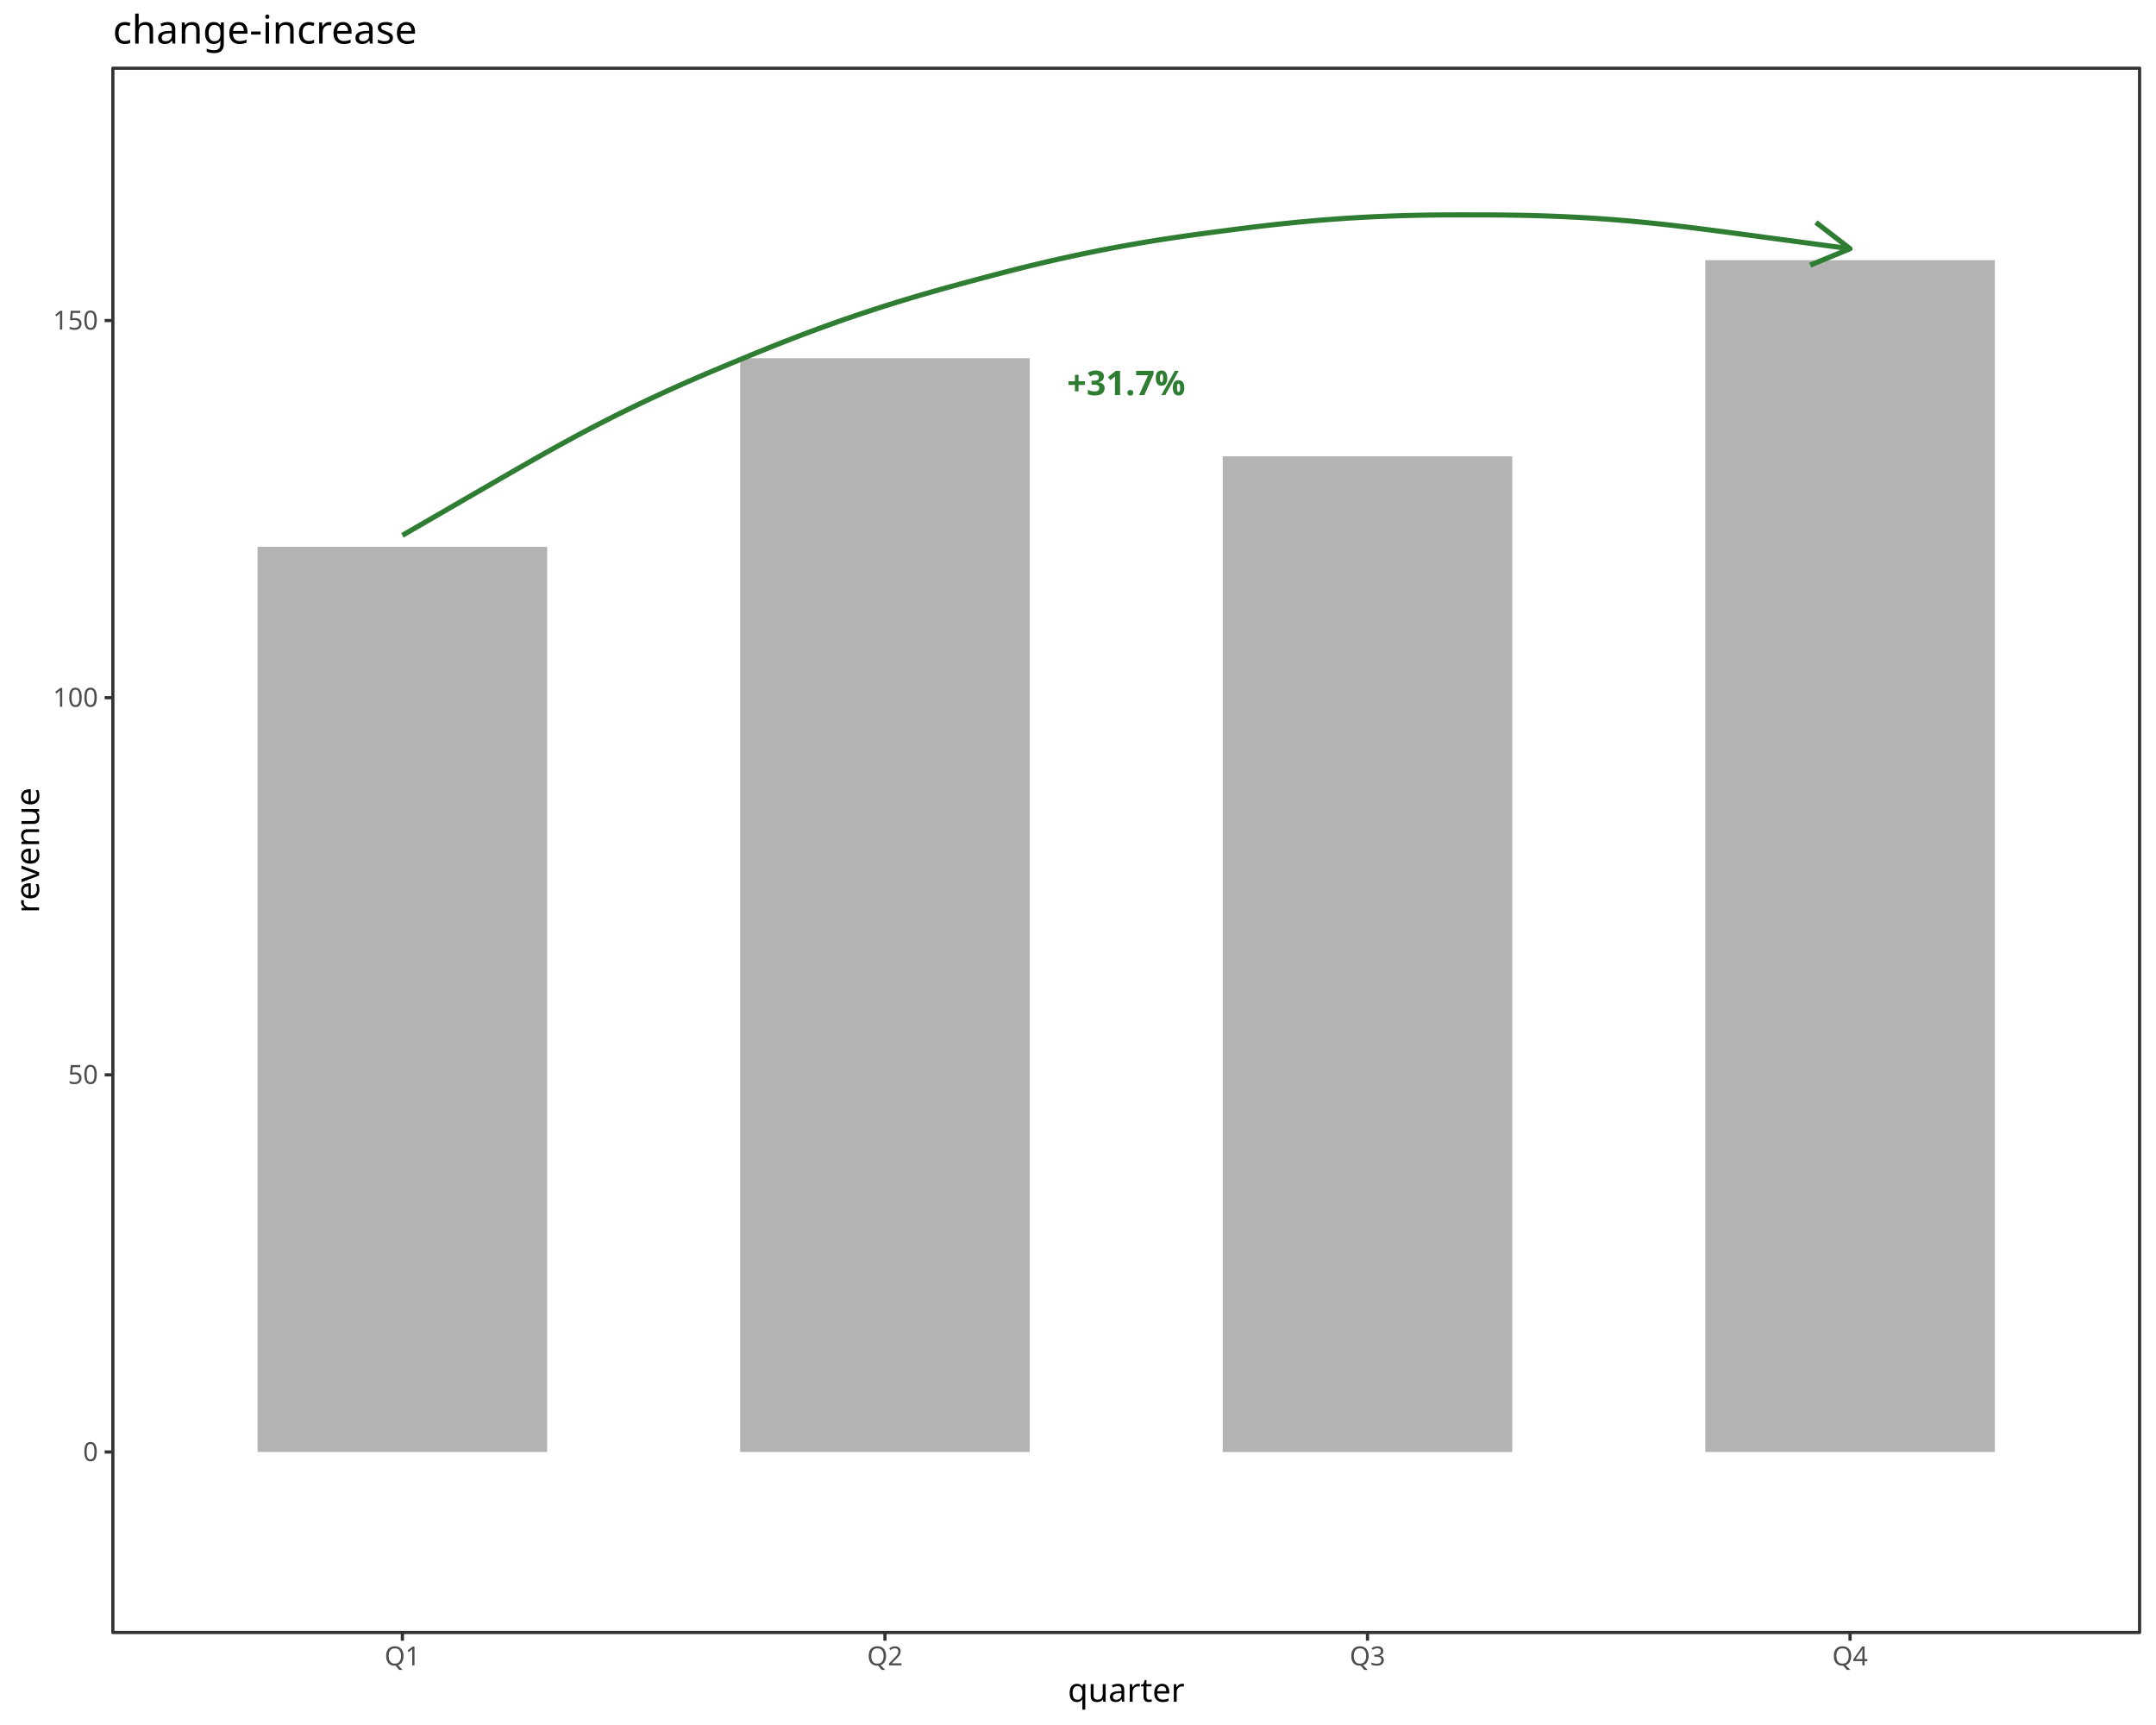
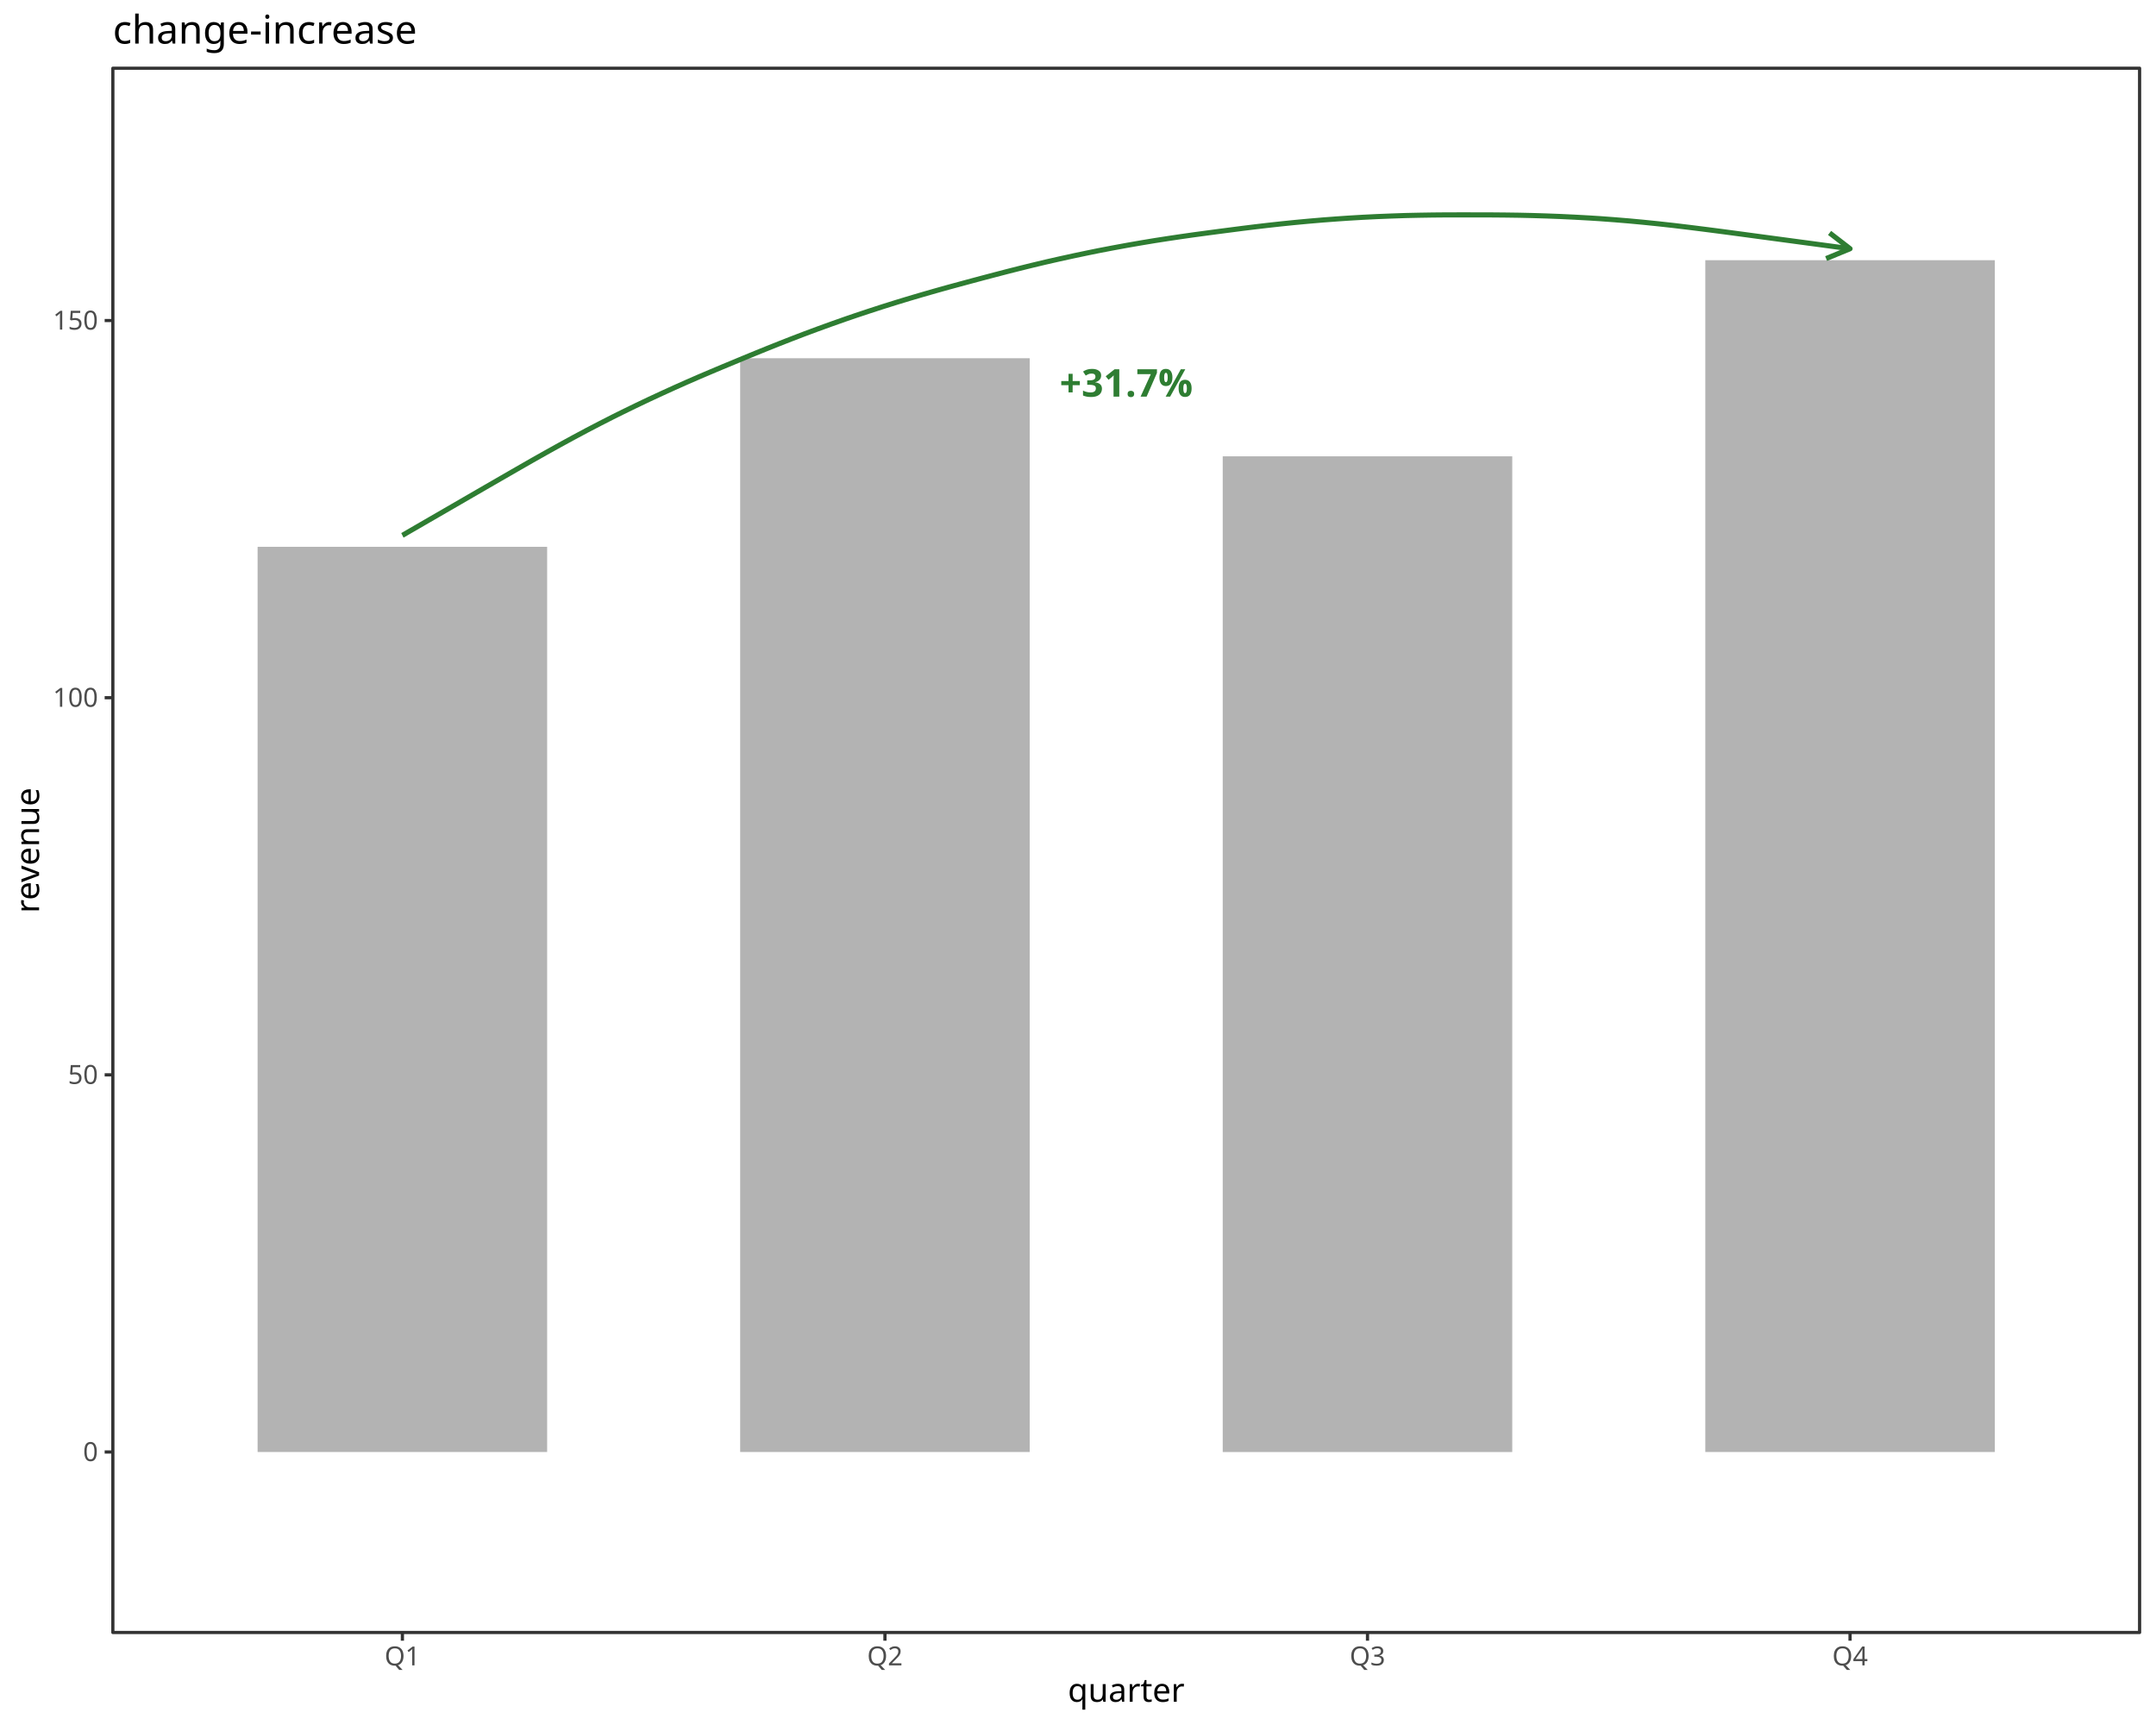
<svg xmlns="http://www.w3.org/2000/svg" class="svglite" data-engine-version="2.0" width="720.00pt" height="576.00pt" viewBox="0 0 720.00 576.00">
  <defs>
    <style type="text/css">
    .svglite line, .svglite polyline, .svglite polygon, .svglite path, .svglite rect, .svglite circle {
      fill: none;
      stroke: #000000;
      stroke-linecap: round;
      stroke-linejoin: round;
      stroke-miterlimit: 10.00;
    }
  </style>
  </defs>
  <rect width="100%" height="100%" style="stroke: none; fill: #FFFFFF;" />
  <defs>
    <clipPath id="cpMC4wMHw3MjAuMDB8MC4wMHw1NzYuMDA=">
      <rect x="0.00" y="0.00" width="720.00" height="576.00" />
    </clipPath>
  </defs>
  <g clip-path="url(#cpMC4wMHw3MjAuMDB8MC4wMHw1NzYuMDA=)">
    <rect x="0.00" y="0.00" width="720.00" height="576.00" style="stroke-width: 1.07; stroke: #FFFFFF; fill: #FFFFFF;" />
    <rect x="37.69" y="22.78" width="676.83" height="522.33" style="stroke-width: 1.07; stroke: none; fill: #FFFFFF;" />
    <rect x="86.03" y="182.59" width="96.69" height="302.25" style="stroke-width: 1.07; stroke: none; stroke-linecap: butt; stroke-linejoin: miter; fill: #B3B3B3;" />
    <rect x="247.18" y="119.62" width="96.69" height="365.22" style="stroke-width: 1.07; stroke: none; stroke-linecap: butt; stroke-linejoin: miter; fill: #B3B3B3;" />
    <rect x="408.33" y="152.37" width="96.69" height="332.48" style="stroke-width: 1.07; stroke: none; stroke-linecap: butt; stroke-linejoin: miter; fill: #B3B3B3;" />
    <rect x="569.49" y="86.88" width="96.69" height="397.96" style="stroke-width: 1.07; stroke: none; stroke-linecap: butt; stroke-linejoin: miter; fill: #B3B3B3;" />
    <polyline points="134.38,178.76 134.46,178.72 135.00,178.41 136.32,177.64 138.62,176.31 141.95,174.38 146.19,171.93 151.12,169.08 156.47,165.98 161.95,162.81 167.34,159.70 172.55,156.70 177.56,153.83 182.38,151.11 187.02,148.53 191.53,146.07 195.94,143.71 200.30,141.44 204.65,139.22 207.83,137.64 212.22,135.50 216.60,133.41 220.95,131.39 225.23,129.44 229.41,127.58 233.47,125.81 237.39,124.14 241.19,122.54 244.90,121.00 248.58,119.47 252.32,117.93 256.17,116.37 260.18,114.77 264.34,113.14 268.65,111.49 273.08,109.84 277.61,108.20 282.20,106.58 285.52,105.44 290.15,103.90 294.77,102.40 299.34,100.97 303.84,99.60 308.23,98.31 312.48,97.09 316.59,95.94 320.57,94.86 324.45,93.81 328.30,92.78 332.21,91.75 336.24,90.70 340.42,89.64 344.75,88.57 349.24,87.50 353.86,86.45 358.56,85.42 363.32,84.42 366.76,83.72 371.55,82.80 376.33,81.92 381.05,81.10 385.69,80.33 390.21,79.63 394.59,78.98 398.82,78.38 402.90,77.83 406.89,77.30 410.84,76.79 414.85,76.27 418.98,75.76 423.26,75.26 427.70,74.77 432.29,74.30 437.00,73.86 441.80,73.45 446.65,73.09 450.15,72.85 455.02,72.56 459.87,72.32 464.67,72.13 469.37,71.97 473.94,71.87 478.36,71.80 482.63,71.76 486.75,71.75 490.77,71.75 494.76,71.76 498.80,71.77 502.96,71.81 507.27,71.87 511.74,71.97 516.35,72.11 521.08,72.29 525.89,72.52 530.75,72.79 534.25,73.01 539.12,73.37 543.99,73.77 548.90,74.23 553.90,74.74 559.05,75.31 564.38,75.95 569.94,76.65 575.73,77.40 581.74,78.20 587.96,79.04 594.22,79.88 600.25,80.69 605.71,81.42 610.31,82.04 613.80,82.51 616.12,82.82 617.36,82.99 617.79,83.05 617.83,83.05 " style="stroke-width: 1.71; stroke: #2E7D32; stroke-linecap: butt;" />
-     <polyline points="604.51,88.53 617.83,83.05 606.43,74.26 " style="stroke-width: 1.71; stroke: #2E7D32; stroke-linecap: butt;" />
-     <polygon points="353.91,136.73 398.30,136.73 398.22,136.73 398.54,136.72 398.87,136.65 399.18,136.54 399.46,136.37 399.72,136.16 399.94,135.92 400.11,135.64 400.24,135.33 400.32,135.01 400.35,134.68 400.35,134.68 400.35,121.39 400.35,121.39 400.32,121.06 400.24,120.74 400.11,120.44 399.94,120.16 399.72,119.91 399.46,119.70 399.18,119.54 398.87,119.42 398.54,119.36 398.30,119.34 353.91,119.34 354.16,119.36 353.83,119.34 353.50,119.38 353.18,119.47 352.89,119.62 352.62,119.80 352.38,120.03 352.18,120.29 352.03,120.59 351.92,120.90 351.87,121.22 351.86,121.39 351.86,134.68 351.87,134.52 351.87,134.85 351.92,135.18 352.03,135.49 352.18,135.78 352.38,136.04 352.62,136.27 352.89,136.46 353.18,136.60 353.50,136.69 353.83,136.73 " style="stroke-width: 0.00; stroke: none; fill: #FFFFFF;" />
-     <text x="376.10" y="131.95" text-anchor="middle" style="font-size: 11.38px; font-weight: bold; fill: #2E7D32; font-family: sans;" textLength="38.92px" lengthAdjust="spacingAndGlyphs">+31.7%</text>
+     <polyline points="609.84,86.34 617.83,83.05 610.99,77.77 " style="stroke-width: 1.71; stroke: #2E7D32; stroke-linecap: butt;" />
+     <polygon points="351.14,137.82 401.07,137.82 400.98,137.82 401.35,137.80 401.71,137.73 402.06,137.60 402.38,137.41 402.67,137.18 402.91,136.90 403.11,136.59 403.26,136.25 403.35,135.89 403.38,135.52 403.38,135.52 403.38,120.56 403.38,120.56 403.35,120.19 403.26,119.83 403.11,119.49 402.91,119.17 402.67,118.90 402.38,118.66 402.06,118.48 401.71,118.34 401.35,118.27 401.07,118.25 351.14,118.25 351.41,118.27 351.04,118.26 350.68,118.30 350.32,118.40 349.98,118.56 349.68,118.77 349.41,119.03 349.19,119.33 349.02,119.66 348.90,120.01 348.84,120.37 348.83,120.56 348.83,135.52 348.84,135.33 348.84,135.70 348.90,136.07 349.02,136.42 349.19,136.75 349.41,137.04 349.68,137.30 349.98,137.51 350.32,137.67 350.68,137.77 351.04,137.82 " style="stroke-width: 0.00; stroke: none; fill: #FFFFFF;" />
+     <text x="376.10" y="132.44" text-anchor="middle" style="font-size: 12.80px; font-weight: bold; fill: #2E7D32; font-family: sans;" textLength="43.79px" lengthAdjust="spacingAndGlyphs">+31.7%</text>
    <rect x="37.69" y="22.78" width="676.83" height="522.33" style="stroke-width: 1.07; stroke: #333333;" />
    <text x="32.76" y="487.87" text-anchor="end" style="font-size: 8.80px; fill: #4D4D4D; font-family: sans;" textLength="4.89px" lengthAdjust="spacingAndGlyphs">0</text>
    <text x="32.76" y="361.93" text-anchor="end" style="font-size: 8.80px; fill: #4D4D4D; font-family: sans;" textLength="9.79px" lengthAdjust="spacingAndGlyphs">50</text>
    <text x="32.76" y="236.00" text-anchor="end" style="font-size: 8.80px; fill: #4D4D4D; font-family: sans;" textLength="14.68px" lengthAdjust="spacingAndGlyphs">100</text>
    <text x="32.76" y="110.06" text-anchor="end" style="font-size: 8.80px; fill: #4D4D4D; font-family: sans;" textLength="14.68px" lengthAdjust="spacingAndGlyphs">150</text>
    <polyline points="34.95,484.84 37.69,484.84 " style="stroke-width: 1.07; stroke: #333333; stroke-linecap: butt;" />
    <polyline points="34.95,358.91 37.69,358.91 " style="stroke-width: 1.07; stroke: #333333; stroke-linecap: butt;" />
    <polyline points="34.95,232.97 37.69,232.97 " style="stroke-width: 1.07; stroke: #333333; stroke-linecap: butt;" />
    <polyline points="34.95,107.03 37.69,107.03 " style="stroke-width: 1.07; stroke: #333333; stroke-linecap: butt;" />
    <polyline points="134.38,547.85 134.38,545.11 " style="stroke-width: 1.07; stroke: #333333; stroke-linecap: butt;" />
    <polyline points="295.53,547.85 295.53,545.11 " style="stroke-width: 1.07; stroke: #333333; stroke-linecap: butt;" />
    <polyline points="456.68,547.85 456.68,545.11 " style="stroke-width: 1.07; stroke: #333333; stroke-linecap: butt;" />
    <polyline points="617.83,547.85 617.83,545.11 " style="stroke-width: 1.07; stroke: #333333; stroke-linecap: butt;" />
    <text x="134.38" y="556.10" text-anchor="middle" style="font-size: 8.80px; fill: #4D4D4D; font-family: sans;" textLength="11.74px" lengthAdjust="spacingAndGlyphs">Q1</text>
    <text x="295.53" y="556.10" text-anchor="middle" style="font-size: 8.80px; fill: #4D4D4D; font-family: sans;" textLength="11.74px" lengthAdjust="spacingAndGlyphs">Q2</text>
    <text x="456.68" y="556.10" text-anchor="middle" style="font-size: 8.80px; fill: #4D4D4D; font-family: sans;" textLength="11.74px" lengthAdjust="spacingAndGlyphs">Q3</text>
    <text x="617.83" y="556.10" text-anchor="middle" style="font-size: 8.80px; fill: #4D4D4D; font-family: sans;" textLength="11.74px" lengthAdjust="spacingAndGlyphs">Q4</text>
    <text x="376.10" y="568.24" text-anchor="middle" style="font-size: 11.00px; font-family: sans;" textLength="34.85px" lengthAdjust="spacingAndGlyphs">quarter</text>
    <text transform="translate(13.05,283.95) rotate(-90)" text-anchor="middle" style="font-size: 11.00px; font-family: sans;" textLength="39.76px" lengthAdjust="spacingAndGlyphs">revenue</text>
    <text x="37.69" y="14.56" style="font-size: 13.20px; font-family: sans;" textLength="97.61px" lengthAdjust="spacingAndGlyphs">change-increase</text>
  </g>
</svg>
